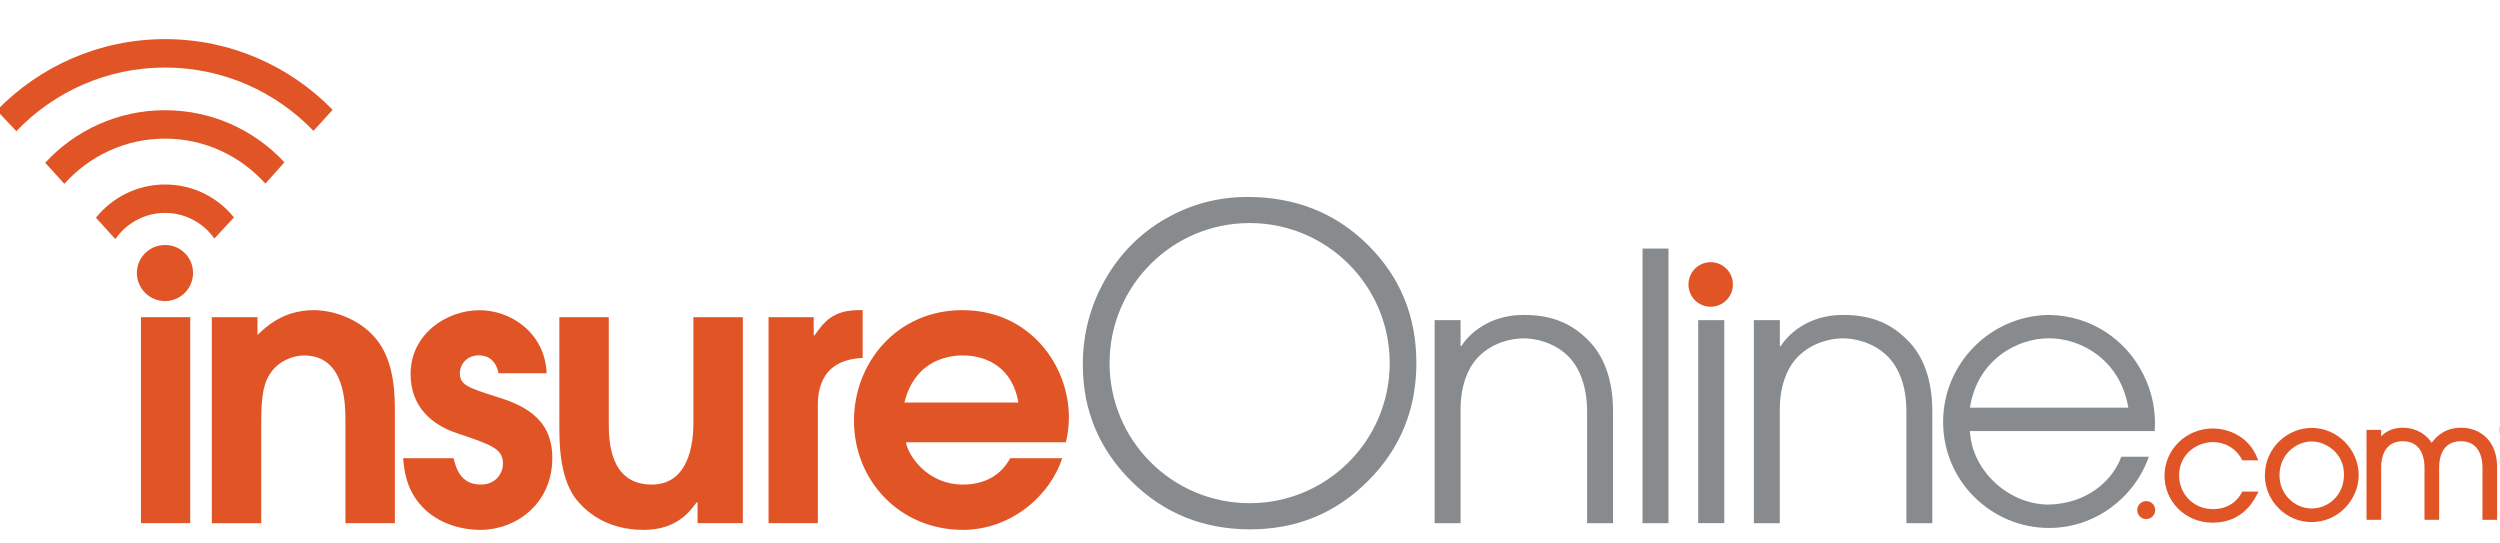
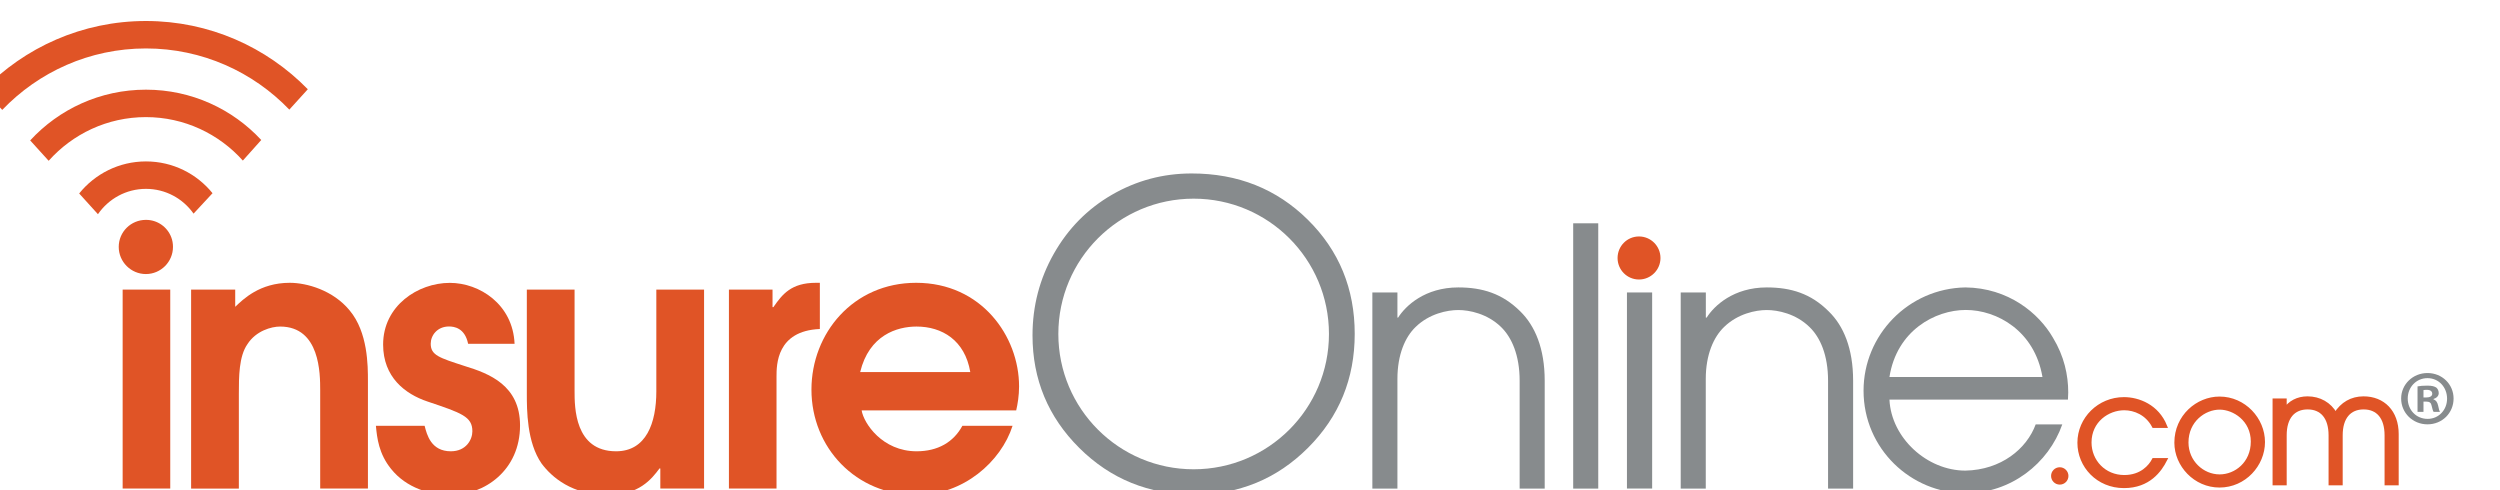
- <svg xmlns="http://www.w3.org/2000/svg" version="1.1" id="Layer_1" x="0px" y="0px" width="226px" height="49px" viewBox="22 15 345 70" style="enable-background:new 0 0 396 108;" xml:space="preserve">
+ <svg xmlns="http://www.w3.org/2000/svg" version="1.1" id="Layer_1" x="0px" y="0px" width="250px" height="49px" viewBox="30 15 345 70" style="enable-background:new 0 0 396 108;" xml:space="preserve">
  <style type="text/css">
	.st0{fill:#878B8D;}
	.st1{fill:#E05426;stroke:#E05426;stroke-width:0.498;stroke-miterlimit:10;}
	.st2{fill:#E05426;}
</style>
  <path class="st0" d="M219.98,56.78h3.58v3.59h0.1c1.07-1.69,3.84-4.31,8.6-4.31c3.42,0,6.29,0.87,8.86,3.43  c2.09,2.05,3.48,5.28,3.48,9.89v15.42h-3.58V69.38c0-3.64-1.13-6.19-2.67-7.68c-1.95-1.89-4.51-2.41-6.09-2.41  c-1.58,0-4.15,0.52-6.09,2.41c-1.5,1.43-2.61,3.95-2.61,7.43v15.67h-3.58V56.78z" />
  <path class="st0" d="M248.67,46.9h3.58v37.9h-3.58V46.9z" />
  <path class="st0" d="M256.35,56.78h3.6v28.01h-3.6V56.78z" />
  <path class="st0" d="M264.04,56.78h3.58v3.59h0.12c1.06-1.69,3.84-4.31,8.58-4.31c3.44,0,6.31,0.87,8.86,3.43  c2.11,2.05,3.48,5.28,3.48,9.89v15.42h-3.58V69.38c0-3.64-1.11-6.19-2.67-7.68c-1.94-1.89-4.5-2.41-6.09-2.41  c-1.58,0-4.13,0.52-6.08,2.41c-1.5,1.43-2.63,3.95-2.63,7.43v15.67h-3.58V56.78z" />
  <path class="st0" d="M293.85,72.09c0.26,5.48,5.37,10.14,10.85,10.14c5.12-0.1,8.76-3.12,10.04-6.6h3.8  c-1.96,5.58-7.34,9.83-13.79,9.83c-7.83,0-14.6-6.35-14.6-14.65c0-7.95,6.4-14.6,14.54-14.75c6.15,0.06,10.5,3.69,12.51,7.17  c1.62,2.66,2.19,5.37,2.19,7.83c0,0.36-0.04,0.67-0.04,1.03H293.85z M315.71,68.86c-1.12-6.6-6.5-9.58-10.95-9.58  c-4.41,0-9.88,2.97-10.91,9.58H315.71z" />
  <path class="st1" d="M333.27,80.69c-0.76,1.48-2.35,3.79-5.92,3.79c-3.72,0-6.4-2.89-6.4-6.23c0-3.44,2.85-6.27,6.4-6.27  c2.09,0,4.77,1.04,5.92,3.9h-1.68c-0.96-1.81-2.7-2.52-4.2-2.52c-2.33,0-4.92,1.74-4.92,4.85c0,2.68,2.07,4.9,4.92,4.9  c2.48,0,3.72-1.5,4.2-2.42H333.27z" />
  <path class="st1" d="M341,71.9c3.53,0,6.25,2.98,6.25,6.25c0,3.24-2.68,6.25-6.25,6.25c-3.48,0-6.2-2.94-6.2-6.16  C334.8,74.47,337.87,71.9,341,71.9z M341.02,83.02c2.31,0,4.7-1.83,4.7-4.94c0-3.14-2.66-4.81-4.7-4.81c-2.18,0-4.7,1.79-4.7,4.94  C336.32,80.98,338.56,83.02,341.02,83.02z" />
  <path class="st1" d="M350.33,73.55c0.68-1.07,1.85-1.68,3.24-1.68c1.72,0,3.18,0.83,4,2.29c0.94-1.5,2.31-2.29,4.01-2.29  c2.81,0,4.77,1.96,4.77,5.14v7.07h-1.52v-6.9c0-2.55-1.22-3.94-3.24-3.94c-2.02,0-3.24,1.39-3.24,3.94v6.9h-1.52v-6.9  c0-2.55-1.22-3.94-3.24-3.94c-2.03,0-3.24,1.39-3.24,3.94v6.9h-1.52V72.17h1.52V73.55z" />
  <g>
    <path class="st2" d="M261.14,51.86c0,1.69-1.38,3.07-3.07,3.07c-1.7,0-3.06-1.38-3.06-3.07c0-1.7,1.36-3.08,3.06-3.08   C259.77,48.78,261.14,50.16,261.14,51.86z" />
  </g>
  <g>
    <path class="st2" d="M48.4,48.91c0.16,0.42,0.24,0.88,0.24,1.36c0,2.14-1.74,3.88-3.87,3.88c-2.13,0-3.88-1.74-3.88-3.88   c0-2.14,1.74-3.86,3.88-3.86C46.43,46.4,47.85,47.44,48.4,48.91" />
    <g>
      <path class="st2" d="M21.56,27.84C27.44,21.78,35.67,18,44.78,18c9.06,0,17.25,3.74,23.12,9.75l-2.64,2.91    c-5.17-5.38-12.44-8.74-20.48-8.74c-8.06,0-15.35,3.37-20.53,8.78L21.56,27.84z" />
      <path class="st2" d="M28.24,35.06c4.11-4.46,10-7.25,16.54-7.25c6.5,0,12.37,2.77,16.47,7.19l-2.63,2.94    c-3.4-3.8-8.35-6.21-13.85-6.21c-5.52,0-10.48,2.42-13.89,6.24L28.24,35.06z" />
      <path class="st2" d="M35.24,42.64c2.24-2.79,5.69-4.58,9.54-4.58c3.84,0,7.27,1.77,9.51,4.54l-2.71,2.92    c-1.5-2.14-3.99-3.54-6.8-3.54c-2.85,0-5.36,1.44-6.86,3.62L35.24,42.64z" />
    </g>
  </g>
  <g>
    <path class="st2" d="M41.45,56.37h6.8v28.42h-6.8V56.37z" />
    <path class="st2" d="M51.23,56.37h6.3v2.46c1.13-1.07,3.49-3.43,7.79-3.43c2.45,0,6.2,1.07,8.56,3.95   c2.61,3.12,2.61,7.88,2.61,10.08v15.36h-6.82V70.77c0-2.36,0-9.12-5.73-9.12c-1.24,0-3.44,0.61-4.66,2.51   c-1.23,1.74-1.23,4.71-1.23,7.12v13.52h-6.82V56.37z" />
    <path class="st2" d="M90.8,64.1c-0.47-2.26-2-2.46-2.73-2.46c-1.68,0-2.61,1.28-2.61,2.46c0,1.64,1.19,2,4.82,3.18   c3.54,1.08,7.94,2.77,7.94,8.5c0,6.4-5.06,9.94-9.93,9.94c-2.83,0-6.3-0.98-8.5-3.74c-1.74-2.15-2-4.4-2.16-6.15h6.96   c0.32,1.28,0.93,3.64,3.74,3.64c2.21,0,3.08-1.69,3.08-2.86c0-2.1-1.54-2.61-6.41-4.25c-3.22-1.08-6.34-3.49-6.34-8.14   c0-5.53,4.96-8.81,9.53-8.81c4.25,0,9.01,3.07,9.25,8.7H90.8z" />
    <path class="st2" d="M124.51,56.37v28.42h-6.25v-2.87h-0.12c-1.12,1.53-2.96,3.8-7.33,3.8c-5.16,0-8.08-2.57-9.52-4.51   c-2.1-3.03-2.1-7.63-2.1-9.98V56.37h6.82v14.49c0,2.3,0,8.61,5.93,8.61c4.31,0,5.75-4.05,5.75-8.55V56.37H124.51z" />
    <path class="st2" d="M128.05,56.37h6.24v2.51h0.12c1.28-1.84,2.55-3.48,6.09-3.48h0.55V62c-6.19,0.26-6.19,5.13-6.19,6.81v15.98   h-6.8V56.37z" />
    <path class="st2" d="M147.02,73.63c0.3,1.85,2.97,5.84,7.85,5.84c3.02,0,5.27-1.29,6.54-3.64h7.17c-1.64,5.12-7.01,9.89-13.71,9.89   c-8.66,0-15.02-6.76-15.02-15.06c0-8.04,5.95-15.26,14.96-15.26c9.31,0,14.7,7.63,14.7,14.8c0,1.33-0.2,2.51-0.41,3.43H147.02z    M162.54,68.15c-0.77-4.56-4.05-6.5-7.68-6.5c-2.78,0-6.77,1.22-8.05,6.5H162.54z" />
  </g>
  <path class="st2" d="M319.42,82.99c0,0.68-0.55,1.24-1.24,1.24c-0.68,0-1.24-0.55-1.24-1.24c0-0.68,0.55-1.24,1.24-1.24  C318.86,81.75,319.42,82.31,319.42,82.99z" />
  <path class="st0" d="M374.44,71.93c0,2.07-1.62,3.69-3.73,3.69c-2.09,0-3.76-1.62-3.76-3.69c0-2.02,1.67-3.64,3.76-3.64  C372.82,68.29,374.44,69.91,374.44,71.93z M367.89,71.93c0,1.62,1.2,2.91,2.84,2.91c1.6,0,2.78-1.29,2.78-2.89  c0-1.62-1.18-2.93-2.8-2.93C369.09,69.02,367.89,70.33,367.89,71.93z M370.13,73.84h-0.84V70.2c0.33-0.07,0.8-0.11,1.4-0.11  c0.69,0,1,0.11,1.27,0.27c0.2,0.16,0.36,0.44,0.36,0.8c0,0.4-0.31,0.71-0.76,0.84v0.04c0.36,0.13,0.56,0.4,0.67,0.89  c0.11,0.56,0.18,0.78,0.27,0.91h-0.91c-0.11-0.13-0.18-0.47-0.29-0.89c-0.07-0.4-0.29-0.58-0.76-0.58h-0.4V73.84z M370.15,71.78h0.4  c0.47,0,0.84-0.16,0.84-0.53c0-0.33-0.24-0.56-0.78-0.56c-0.22,0-0.38,0.02-0.47,0.04V71.78z" />
  <path class="st0" d="M210.77,46.4c-4.46-4.41-9.99-6.62-16.61-6.62c-4.08,0-7.87,1.01-11.38,3.04c-3.51,2.03-6.27,4.84-8.3,8.42  c-2.03,3.58-3.05,7.47-3.05,11.67c0,6.29,2.23,11.66,6.69,16.09c4.46,4.43,9.92,6.65,16.4,6.65c6.4,0,11.82-2.23,16.27-6.68  s6.67-9.88,6.67-16.27C217.46,56.25,215.23,50.81,210.77,46.4z M194.45,82.04c-10.68,0-19.33-8.65-19.33-19.33  c0-10.68,8.65-19.33,19.33-19.33c10.68,0,19.33,8.65,19.33,19.33C213.78,73.39,205.12,82.04,194.45,82.04z" />
</svg>
